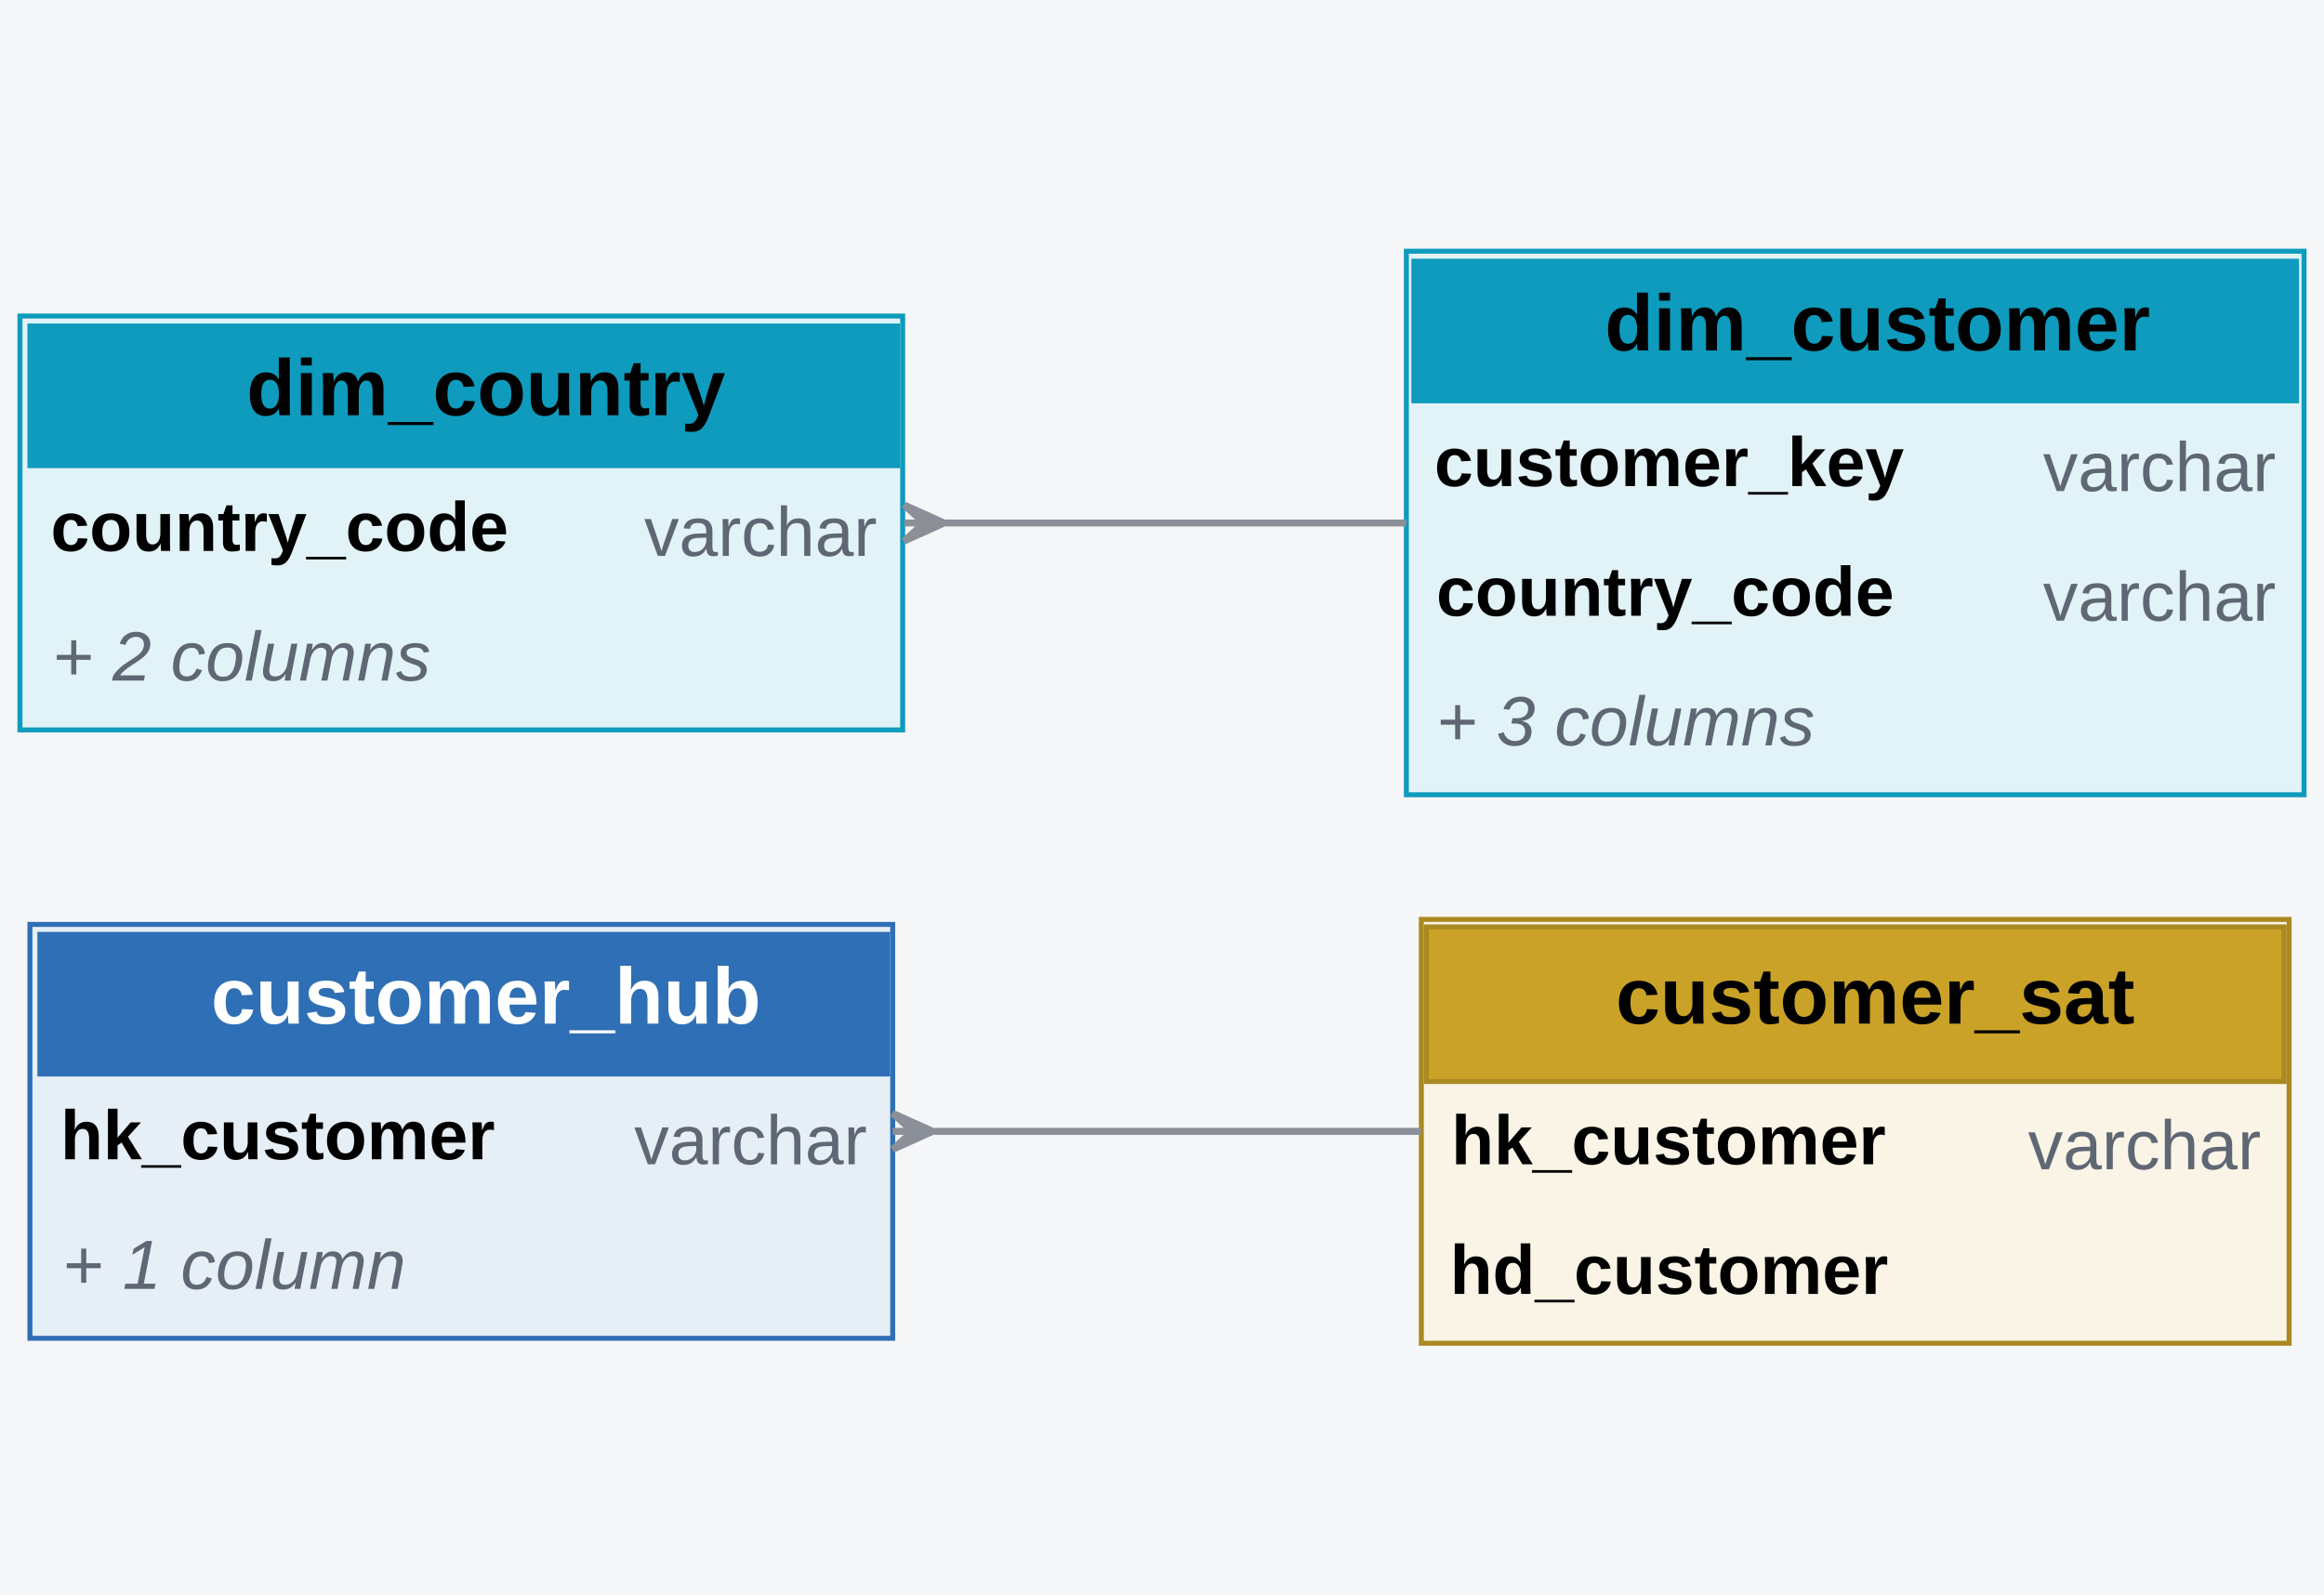
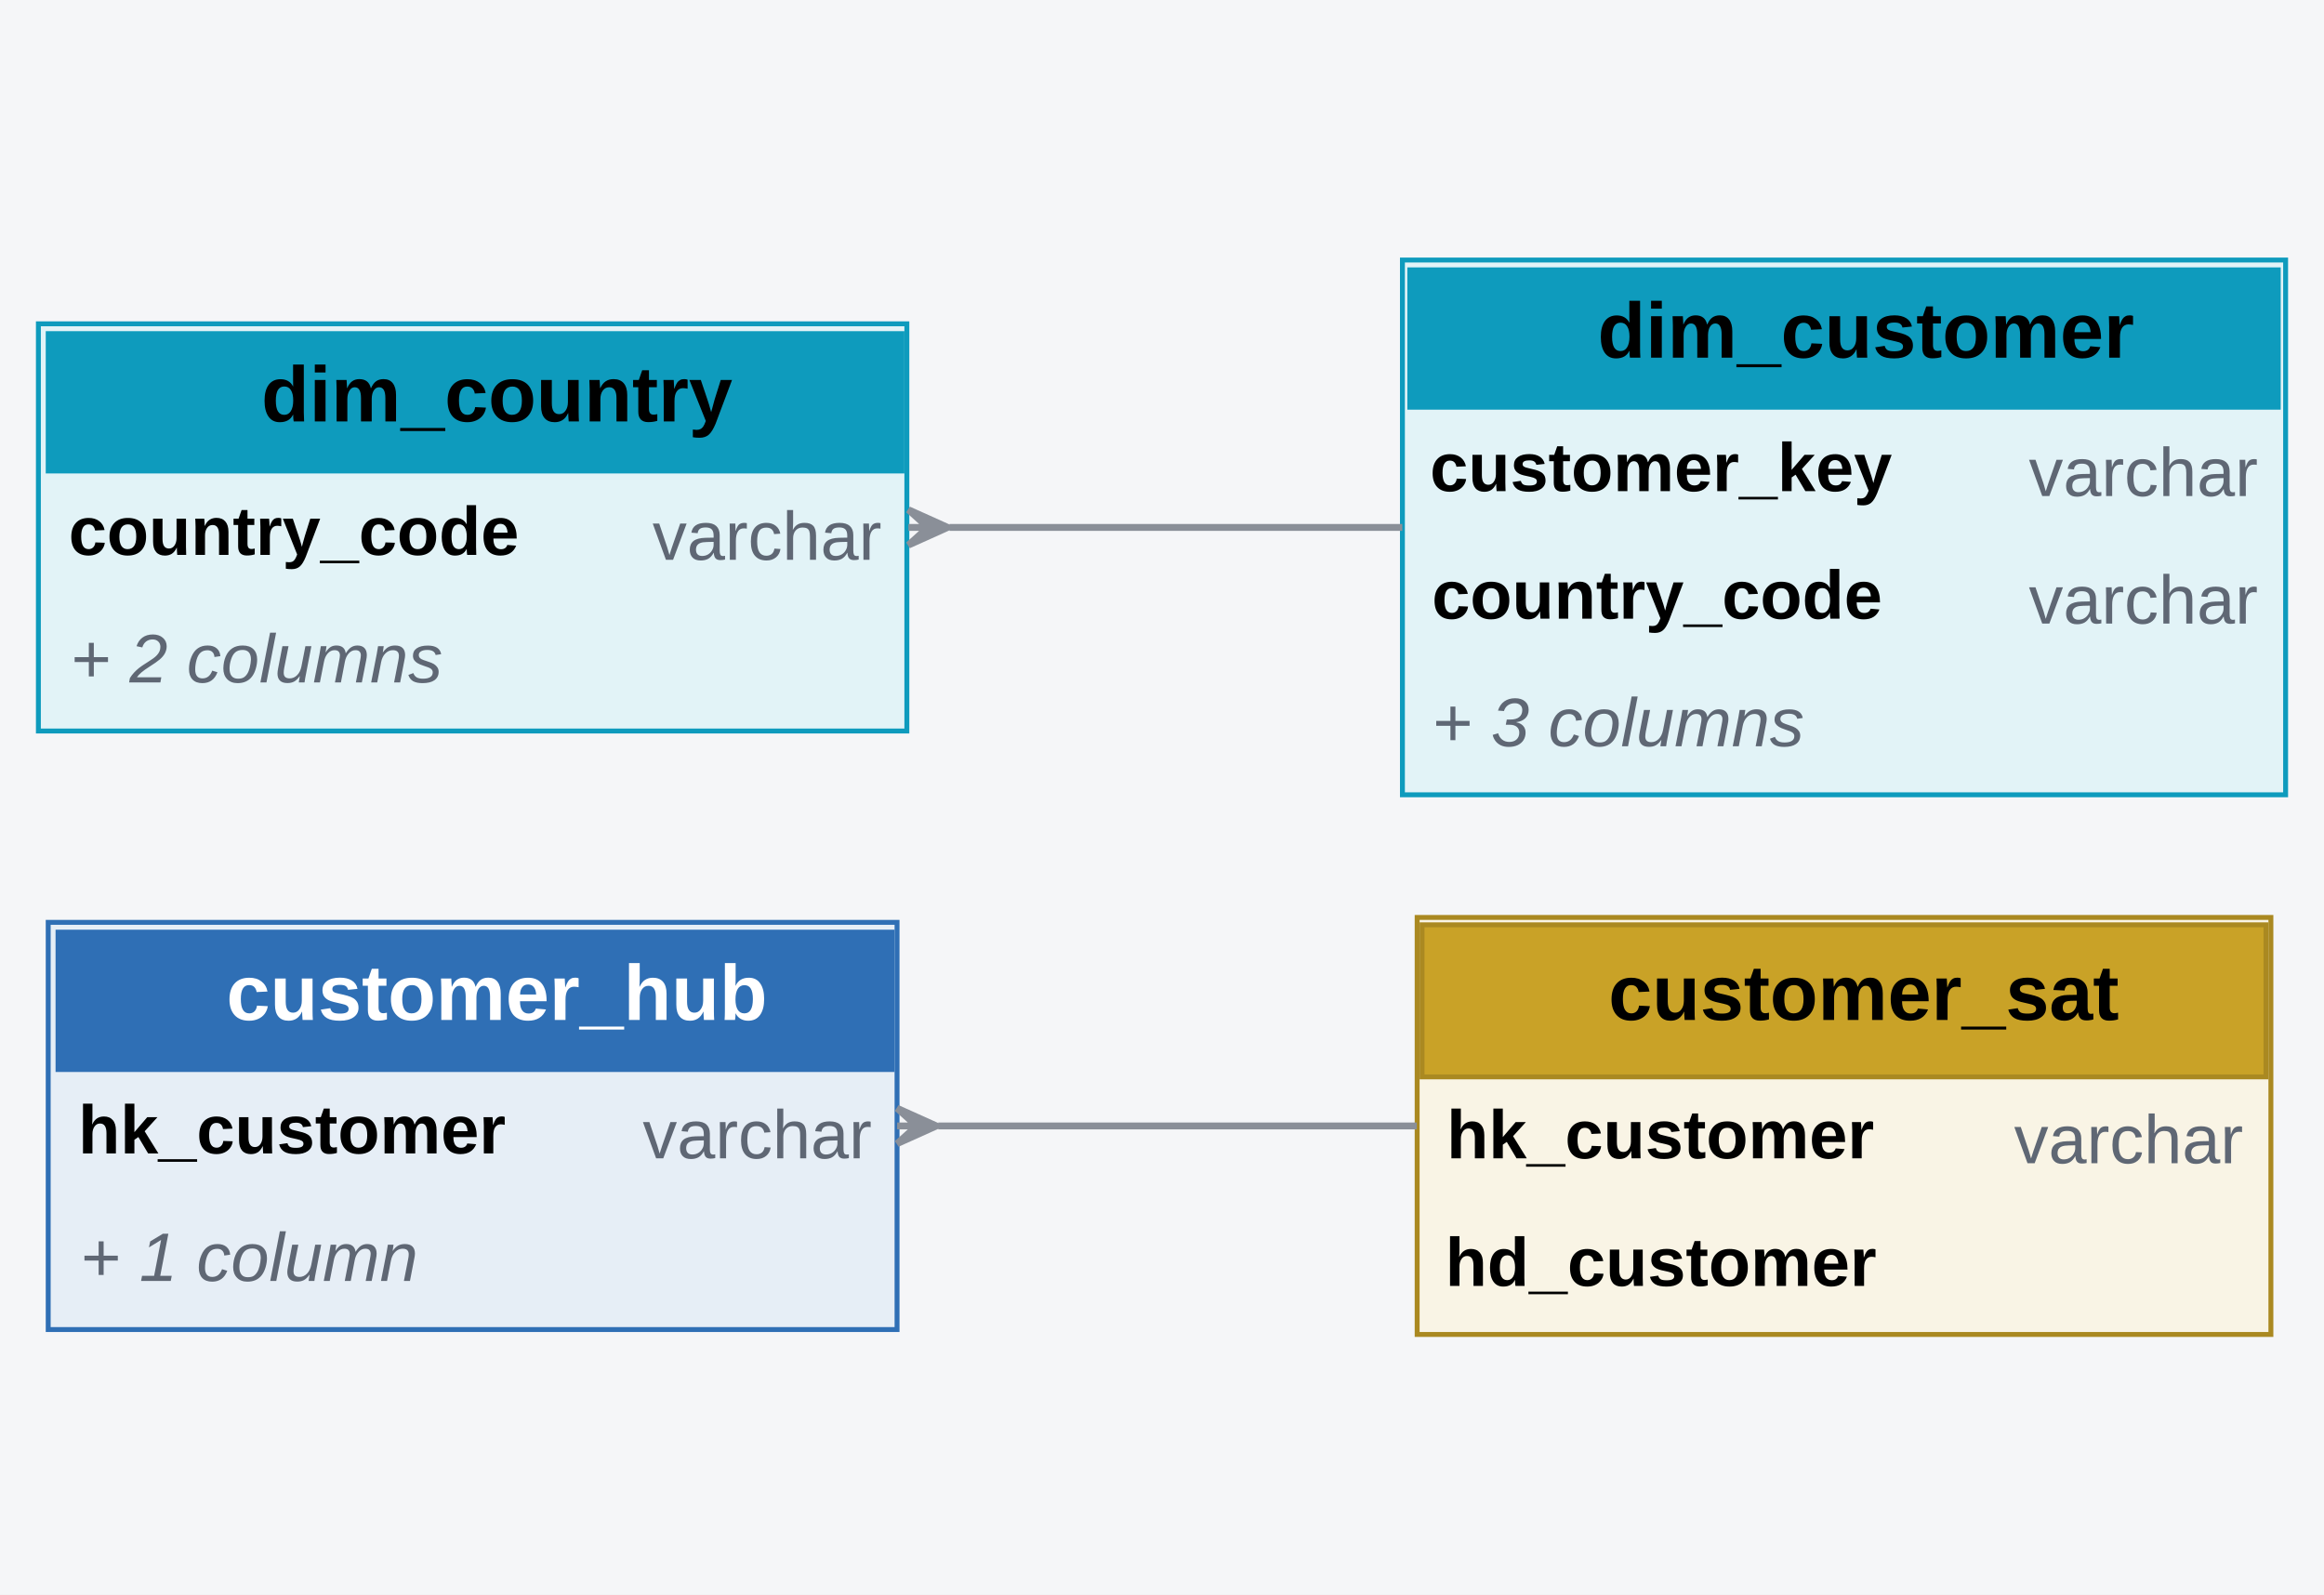
- <svg xmlns="http://www.w3.org/2000/svg" width="991" height="680" viewBox="-2.842170943040401e-14 -46.379 466 319.758" preserveAspectRatio="xMidYMid meet">
-   <rect x="-2.842170943040401e-14" y="-46.379" width="466" height="319.758" fill="rgb(245, 246, 248)" />
+ <svg xmlns="http://www.w3.org/2000/svg" width="991" height="680" viewBox="-3.824 -49.003 473.647 325.005" preserveAspectRatio="xMidYMid meet">
+   <rect x="-3.824" y="-49.003" width="473.647" height="325.005" fill="rgb(245, 246, 248)" />
  <g>
    <g id="graph0" class="graph" transform="scale(1 1) rotate(0) translate(4 223)">
      <g id="model.acme_retail.customer_hub" class="node">
        <g id="a_model.acme_retail.customer_hub">
          <a>
            <polygon fill="#e6eef6" stroke="transparent" points="2,-1 2,-84 175,-84 175,-1 2,-1" />
            <polygon fill="#2f6fb5" stroke="transparent" points="3.5,-53.5 3.5,-82.5 174.5,-82.5 174.5,-53.5 3.5,-53.5" />
            <text text-anchor="start" x="38.32" y="-64.1" font-family="Arial" font-weight="bold" font-size="16.00" fill="#ffffff">customer_hub</text>
            <text text-anchor="start" x="8.111" y="-36.9" font-family="Arial" font-weight="bold" font-size="14.00" fill="#000000">hk_customer</text>
            <text text-anchor="start" x="88.236" y="-36.9" font-family="Arial" font-size="14.00" fill="#000000">   </text>
            <text text-anchor="start" x="123.165" y="-35.9" font-family="Arial" font-size="14.00" fill="#5f6774">varchar</text>
            <text text-anchor="start" x="8.5" y="-10.9" font-family="Arial" font-style="italic" font-size="14.00" fill="#5f6774">+ 1 column</text>
            <polygon fill="none" stroke="#2f6fb5" points="2,-1 2,-84 175,-84 175,-1 2,-1" />
          </a>
        </g>
      </g>
      <g id="model.acme_retail.customer_sat" class="node">
        <g id="a_model.acme_retail.customer_sat">
          <a>
            <polygon fill="#f9f4e5" stroke="transparent" points="281,0 281,-85 455,-85 455,0 281,0" />
            <polygon fill="#c9a227" stroke="transparent" points="282,-52.5 282,-83.5 454,-83.5 454,-52.5 282,-52.5" />
            <polygon fill="none" stroke="#aa8921" points="282,-52.5 282,-83.5 454,-83.5 454,-52.5 282,-52.5" />
            <text text-anchor="start" x="319.991" y="-64.1" font-family="Arial" font-weight="bold" font-size="16.00" fill="#000000">customer_sat</text>
            <text text-anchor="start" x="287" y="-35.9" font-family="Arial" font-weight="bold" font-size="14.00" fill="#000000">hk_customer</text>
            <text text-anchor="start" x="367.125" y="-35.9" font-family="Arial" font-size="14.00" fill="#000000">   </text>
            <text text-anchor="start" x="402.666" y="-34.9" font-family="Arial" font-size="14.00" fill="#5f6774">varchar</text>
            <text text-anchor="start" x="286.719" y="-9.9" font-family="Arial" font-weight="bold" font-size="14.00" fill="#000000">hd_customer</text>
            <text text-anchor="start" x="367.627" y="-9.9" font-family="Arial" font-size="14.00" fill="#000000">   </text>
            <polygon fill="none" stroke="#aa8921" points="281,0 281,-85 455,-85 455,0 281,0" />
          </a>
        </g>
      </g>
      <g id="edge2" class="edge">
        <g id="a_edge2">
          <a>
            <path fill="none" stroke="#8a8f98" stroke-width="1.4" d="M183.399,-42.5C214.976,-42.5 249.97,-42.5 280.925,-42.5" />
            <polygon fill="#8a8f98" stroke="#8a8f98" stroke-width="1.4" points="183.021,-42.5 175.022,-38.9 179.021,-42.5 175.021,-42.5 175.021,-42.5 175.021,-42.5 179.021,-42.5 175.021,-46.1 183.021,-42.5 183.021,-42.5" />
          </a>
        </g>
      </g>
      <g id="model.acme_retail.dim_country" class="node">
        <g id="a_model.acme_retail.dim_country">
          <a>
            <polygon fill="#e2f3f7" stroke="transparent" points="0,-123 0,-206 177,-206 177,-123 0,-123" />
            <polygon fill="#0e9bbd" stroke="transparent" points="1.5,-175.5 1.5,-204.5 176.5,-204.5 176.5,-175.5 1.5,-175.5" />
            <text text-anchor="start" x="45.439" y="-186.1" font-family="Arial" font-weight="bold" font-size="16.00" fill="#000000">dim_country</text>
            <text text-anchor="start" x="6.159" y="-158.9" font-family="Arial" font-weight="bold" font-size="14.00" fill="#000000">country_code</text>
            <text text-anchor="start" x="90.188" y="-158.9" font-family="Arial" font-size="14.00" fill="#000000">   </text>
            <text text-anchor="start" x="125.165" y="-157.9" font-family="Arial" font-size="14.00" fill="#5f6774">varchar</text>
            <text text-anchor="start" x="6.5" y="-132.9" font-family="Arial" font-style="italic" font-size="14.00" fill="#5f6774">+ 2 columns</text>
            <polygon fill="none" stroke="#0e9bbd" points="0,-123 0,-206 177,-206 177,-123 0,-123" />
          </a>
        </g>
      </g>
      <g id="model.acme_retail.dim_customer" class="node">
        <g id="a_model.acme_retail.dim_customer">
          <a>
            <polygon fill="#e2f3f7" stroke="transparent" points="278,-110 278,-219 458,-219 458,-110 278,-110" />
            <polygon fill="#0e9bbd" stroke="transparent" points="279,-188.5 279,-217.5 457,-217.5 457,-188.5 279,-188.5" />
            <text text-anchor="start" x="317.776" y="-199.1" font-family="Arial" font-weight="bold" font-size="16.00" fill="#000000">dim_customer</text>
            <text text-anchor="start" x="283.611" y="-171.9" font-family="Arial" font-weight="bold" font-size="14.00" fill="#000000">customer_key</text>
            <text text-anchor="start" x="370.736" y="-171.9" font-family="Arial" font-size="14.00" fill="#000000">   </text>
            <text text-anchor="start" x="405.666" y="-170.9" font-family="Arial" font-size="14.00" fill="#5f6774">varchar</text>
            <text text-anchor="start" x="284" y="-145.9" font-family="Arial" font-weight="bold" font-size="14.00" fill="#000000">country_code</text>
            <text text-anchor="start" x="368.029" y="-145.9" font-family="Arial" font-size="14.00" fill="#000000">   </text>
            <text text-anchor="start" x="405.666" y="-144.9" font-family="Arial" font-size="14.00" fill="#5f6774">varchar</text>
            <text text-anchor="start" x="284" y="-119.9" font-family="Arial" font-style="italic" font-size="14.00" fill="#5f6774">+ 3 columns</text>
            <polygon fill="none" stroke="#0e9bbd" points="278,-110 278,-219 458,-219 458,-110 278,-110" />
          </a>
        </g>
      </g>
      <g id="edge1" class="edge">
        <g id="a_edge1">
          <a>
            <path fill="none" stroke="#8a8f98" stroke-width="1.4" d="M185.69,-164.5C215.656,-164.5 248.509,-164.5 277.971,-164.5" />
            <polygon fill="#8a8f98" stroke="#8a8f98" stroke-width="1.4" points="185.32,-164.5 177.32,-160.9 181.32,-164.5 177.32,-164.5 177.32,-164.5 177.32,-164.5 181.32,-164.5 177.32,-168.1 185.32,-164.5 185.32,-164.5" />
          </a>
        </g>
      </g>
    </g>
  </g>
</svg>
